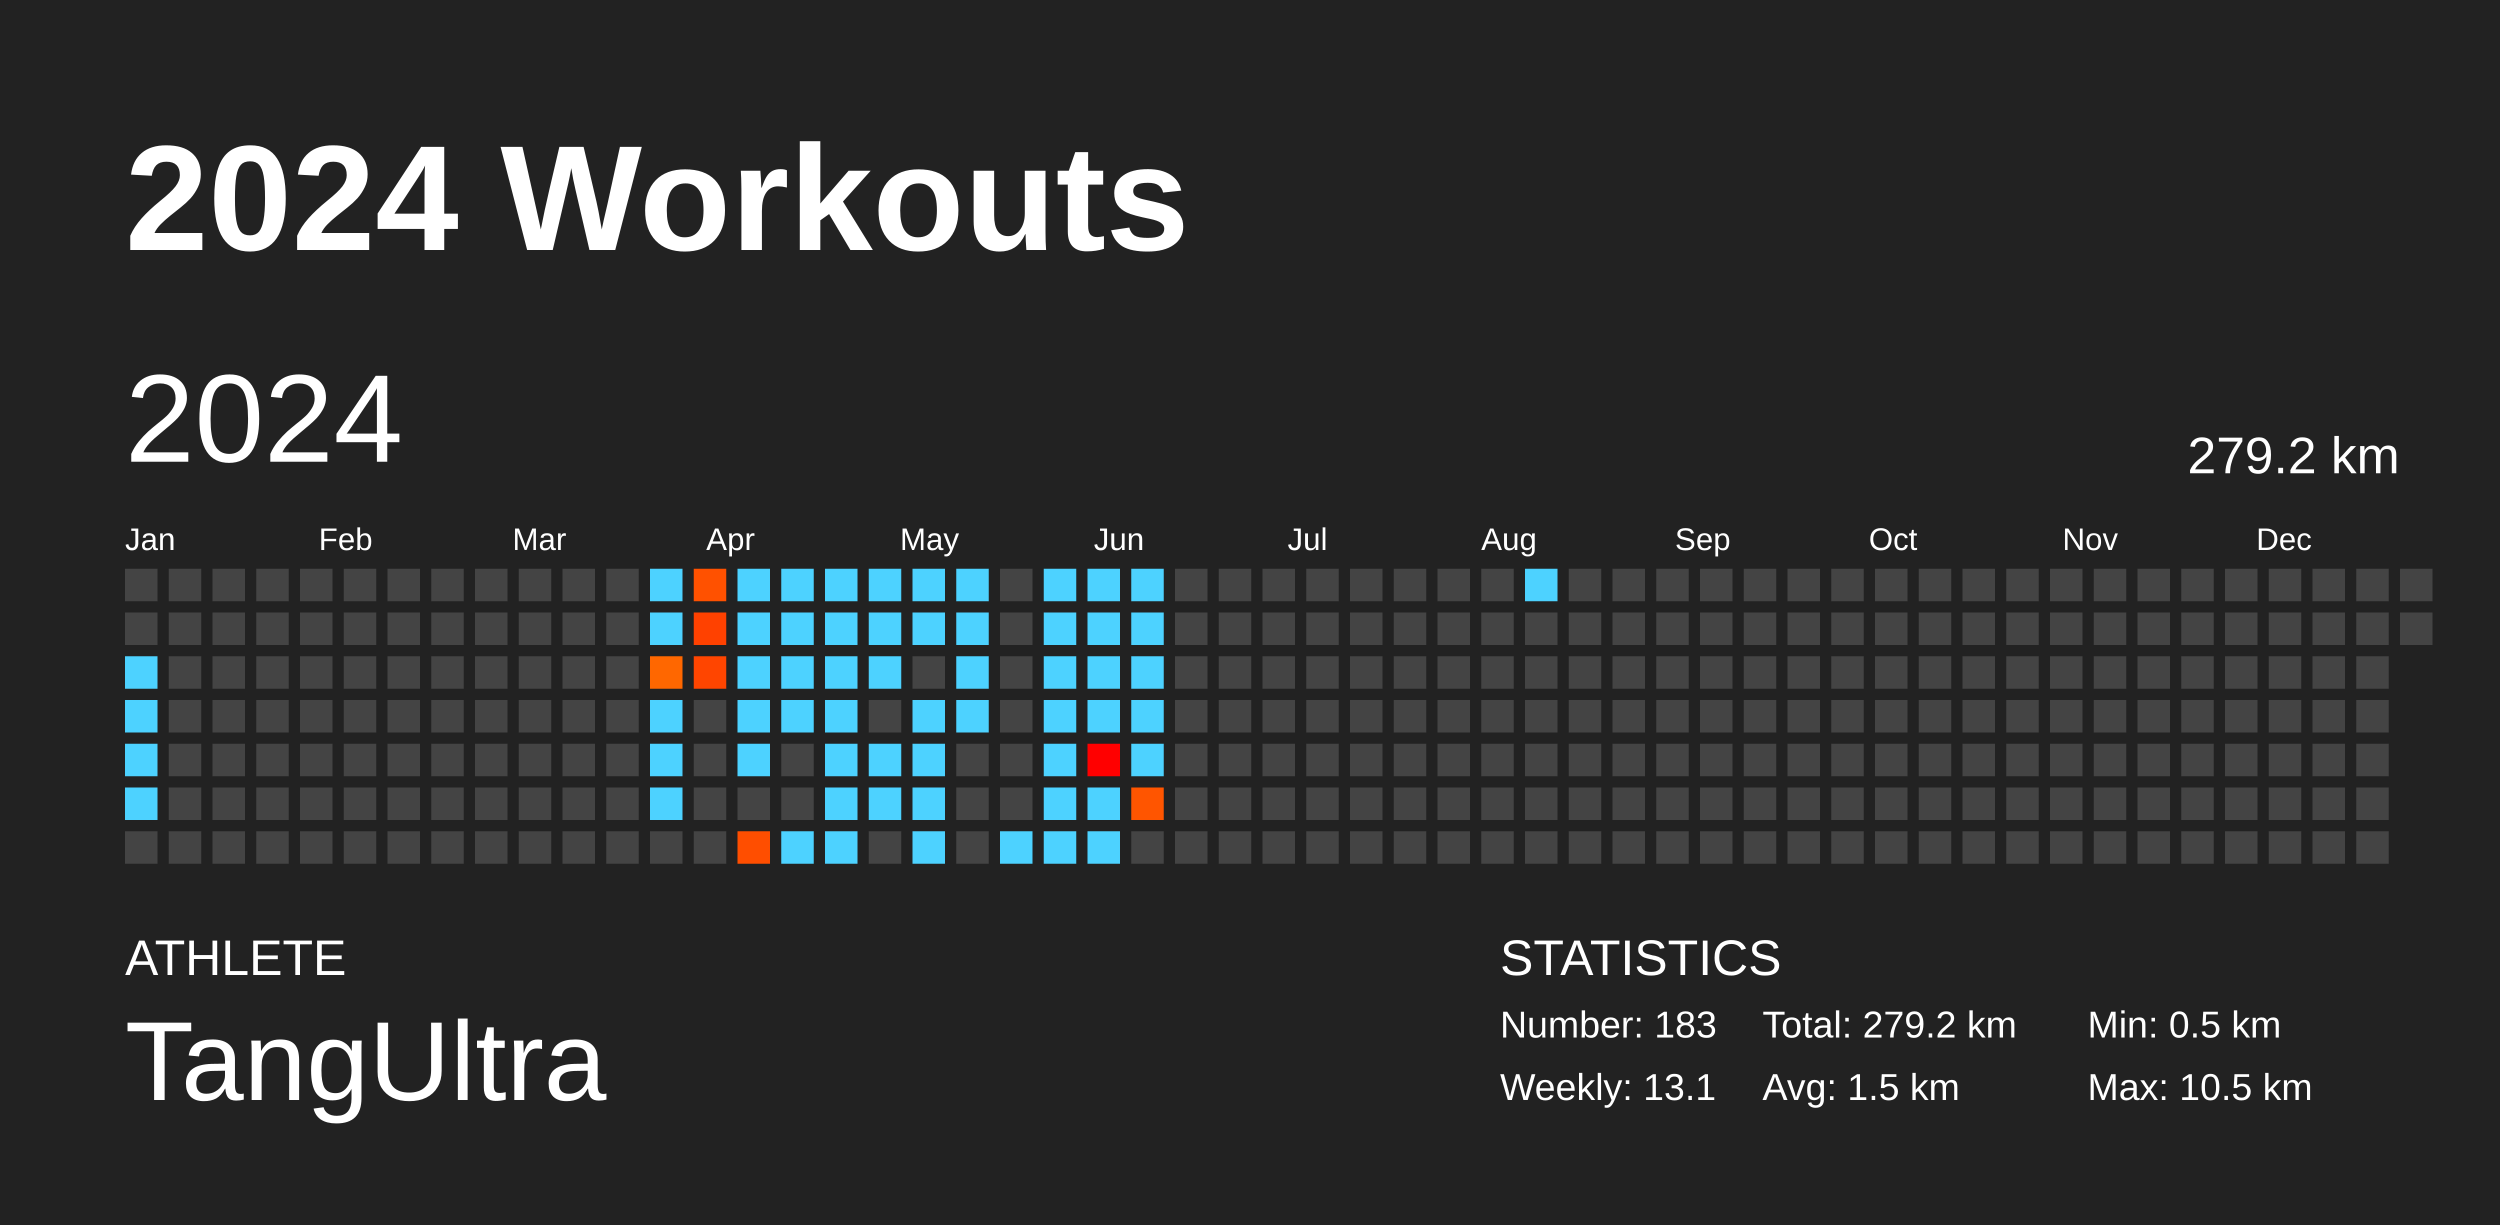
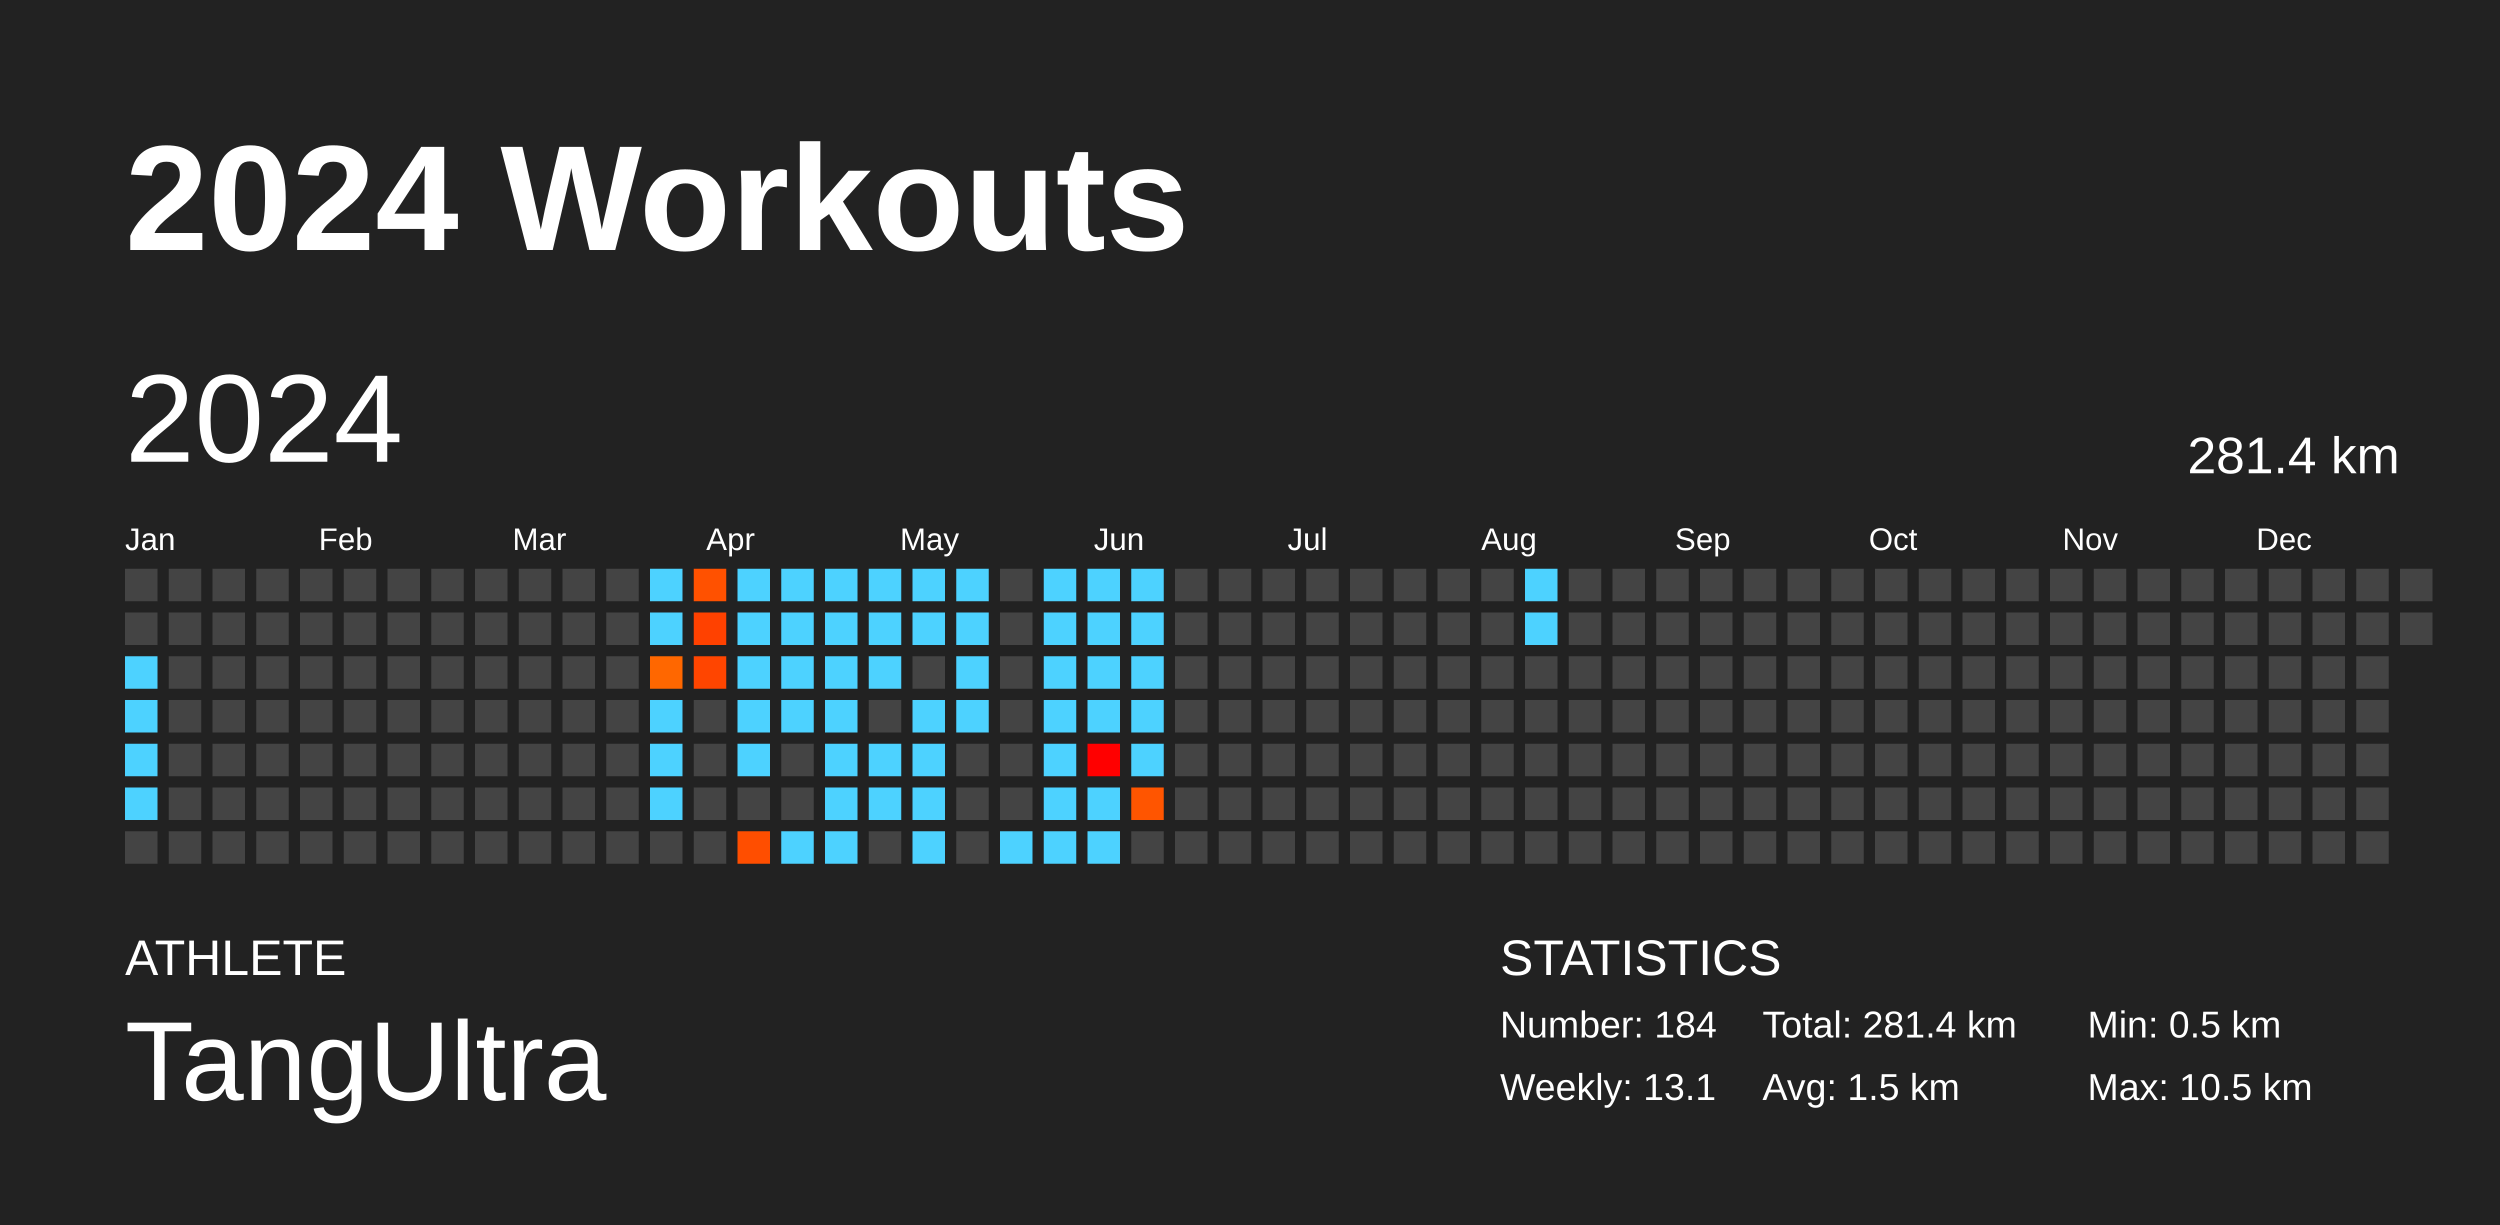
<svg xmlns="http://www.w3.org/2000/svg" baseProfile="full" height="98mm" version="1.1" viewBox="0,0,200,98" width="200mm">
  <defs />
  <rect fill="#222222" height="98" width="200" x="0" y="0" />
  <text fill="#FFFFFF" style="font-size:12px; font-family:Arial; font-weight:bold;" x="10" y="20">2024 Workouts</text>
  <text fill="#FFFFFF" style="font-size:4px; font-family:Arial" x="10" y="78">ATHLETE</text>
  <text fill="#FFFFFF" style="font-size:9px; font-family:Arial" x="10" y="88">TangUltra</text>
  <text fill="#FFFFFF" style="font-size:4px; font-family:Arial" x="120" y="78">STATISTICS</text>
-   <text fill="#FFFFFF" style="font-size:3px; font-family:Arial" x="120" y="83">Number: 183</text>
+   <text fill="#FFFFFF" style="font-size:3px; font-family:Arial" x="120" y="83">Number: 184</text>
  <text fill="#FFFFFF" style="font-size:3px; font-family:Arial" x="120" y="88">Weekly: 13.1</text>
-   <text fill="#FFFFFF" style="font-size:3px; font-family:Arial" x="141" y="83">Total: 279.2 km</text>
+   <text fill="#FFFFFF" style="font-size:3px; font-family:Arial" x="141" y="83">Total: 281.4 km</text>
  <text fill="#FFFFFF" style="font-size:3px; font-family:Arial" x="141" y="88">Avg: 1.5 km</text>
  <text fill="#FFFFFF" style="font-size:3px; font-family:Arial" x="167" y="83">Min: 0.5 km</text>
  <text fill="#FFFFFF" style="font-size:3px; font-family:Arial" x="167" y="88">Max: 10.5 km</text>
  <text dominant-baseline="hanging" fill="#FFFFFF" style="font-size:10.0px; font-family:Arial;" x="10" y="30">2024</text>
-   <text dominant-baseline="hanging" fill="#FFFFFF" style="font-size:4.125px; font-family:Arial;" x="175" y="35">279.2 km</text>
+   <text dominant-baseline="hanging" fill="#FFFFFF" style="font-size:4.125px; font-family:Arial;" x="175" y="35">281.4 km</text>
  <text fill="#FFFFFF" style="font-size:2.5px; font-family:Arial" x="10.0" y="44">Jan</text>
  <text fill="#FFFFFF" style="font-size:2.5px; font-family:Arial" x="25.5" y="44">Feb</text>
  <text fill="#FFFFFF" style="font-size:2.5px; font-family:Arial" x="41.0" y="44">Mar</text>
  <text fill="#FFFFFF" style="font-size:2.5px; font-family:Arial" x="56.5" y="44">Apr</text>
  <text fill="#FFFFFF" style="font-size:2.5px; font-family:Arial" x="72.0" y="44">May</text>
  <text fill="#FFFFFF" style="font-size:2.5px; font-family:Arial" x="87.5" y="44">Jun</text>
  <text fill="#FFFFFF" style="font-size:2.5px; font-family:Arial" x="103.0" y="44">Jul</text>
  <text fill="#FFFFFF" style="font-size:2.5px; font-family:Arial" x="118.5" y="44">Aug</text>
  <text fill="#FFFFFF" style="font-size:2.5px; font-family:Arial" x="134.0" y="44">Sep</text>
  <text fill="#FFFFFF" style="font-size:2.5px; font-family:Arial" x="149.5" y="44">Oct</text>
  <text fill="#FFFFFF" style="font-size:2.5px; font-family:Arial" x="165.0" y="44">Nov</text>
  <text fill="#FFFFFF" style="font-size:2.5px; font-family:Arial" x="180.5" y="44">Dec</text>
  <rect fill="#444444" height="2.6" width="2.6" x="10.0" y="45.5" />
  <rect fill="#444444" height="2.6" width="2.6" x="10.0" y="49.0" />
  <rect fill="#4dd2ff" height="2.6" width="2.6" x="10.0" y="52.5" />
  <rect fill="#4dd2ff" height="2.6" width="2.6" x="10.0" y="56.0" />
  <rect fill="#4dd2ff" height="2.6" width="2.6" x="10.0" y="59.5" />
  <rect fill="#4dd2ff" height="2.6" width="2.6" x="10.0" y="63.0" />
  <rect fill="#444444" height="2.6" width="2.6" x="10.0" y="66.5" />
  <rect fill="#444444" height="2.6" width="2.6" x="13.5" y="45.5" />
  <rect fill="#444444" height="2.6" width="2.6" x="13.5" y="49.0" />
  <rect fill="#444444" height="2.6" width="2.6" x="13.5" y="52.5" />
  <rect fill="#444444" height="2.6" width="2.6" x="13.5" y="56.0" />
  <rect fill="#444444" height="2.6" width="2.6" x="13.5" y="59.5" />
  <rect fill="#444444" height="2.6" width="2.6" x="13.5" y="63.0" />
  <rect fill="#444444" height="2.6" width="2.6" x="13.5" y="66.5" />
  <rect fill="#444444" height="2.6" width="2.6" x="17.0" y="45.5" />
  <rect fill="#444444" height="2.6" width="2.6" x="17.0" y="49.0" />
  <rect fill="#444444" height="2.6" width="2.6" x="17.0" y="52.5" />
  <rect fill="#444444" height="2.6" width="2.6" x="17.0" y="56.0" />
  <rect fill="#444444" height="2.6" width="2.6" x="17.0" y="59.5" />
  <rect fill="#444444" height="2.6" width="2.6" x="17.0" y="63.0" />
  <rect fill="#444444" height="2.6" width="2.6" x="17.0" y="66.5" />
  <rect fill="#444444" height="2.6" width="2.6" x="20.5" y="45.5" />
  <rect fill="#444444" height="2.6" width="2.6" x="20.5" y="49.0" />
  <rect fill="#444444" height="2.6" width="2.6" x="20.5" y="52.5" />
  <rect fill="#444444" height="2.6" width="2.6" x="20.5" y="56.0" />
  <rect fill="#444444" height="2.6" width="2.6" x="20.5" y="59.5" />
  <rect fill="#444444" height="2.6" width="2.6" x="20.5" y="63.0" />
  <rect fill="#444444" height="2.6" width="2.6" x="20.5" y="66.5" />
  <rect fill="#444444" height="2.6" width="2.6" x="24.0" y="45.5" />
  <rect fill="#444444" height="2.6" width="2.6" x="24.0" y="49.0" />
  <rect fill="#444444" height="2.6" width="2.6" x="24.0" y="52.5" />
  <rect fill="#444444" height="2.6" width="2.6" x="24.0" y="56.0" />
  <rect fill="#444444" height="2.6" width="2.6" x="24.0" y="59.5" />
  <rect fill="#444444" height="2.6" width="2.6" x="24.0" y="63.0" />
  <rect fill="#444444" height="2.6" width="2.6" x="24.0" y="66.5" />
  <rect fill="#444444" height="2.6" width="2.6" x="27.5" y="45.5" />
  <rect fill="#444444" height="2.6" width="2.6" x="27.5" y="49.0" />
  <rect fill="#444444" height="2.6" width="2.6" x="27.5" y="52.5" />
  <rect fill="#444444" height="2.6" width="2.6" x="27.5" y="56.0" />
  <rect fill="#444444" height="2.6" width="2.6" x="27.5" y="59.5" />
  <rect fill="#444444" height="2.6" width="2.6" x="27.5" y="63.0" />
  <rect fill="#444444" height="2.6" width="2.6" x="27.5" y="66.5" />
  <rect fill="#444444" height="2.6" width="2.6" x="31.0" y="45.5" />
  <rect fill="#444444" height="2.6" width="2.6" x="31.0" y="49.0" />
  <rect fill="#444444" height="2.6" width="2.6" x="31.0" y="52.5" />
  <rect fill="#444444" height="2.6" width="2.6" x="31.0" y="56.0" />
  <rect fill="#444444" height="2.6" width="2.6" x="31.0" y="59.5" />
  <rect fill="#444444" height="2.6" width="2.6" x="31.0" y="63.0" />
  <rect fill="#444444" height="2.6" width="2.6" x="31.0" y="66.5" />
  <rect fill="#444444" height="2.6" width="2.6" x="34.5" y="45.5" />
  <rect fill="#444444" height="2.6" width="2.6" x="34.5" y="49.0" />
  <rect fill="#444444" height="2.6" width="2.6" x="34.5" y="52.5" />
  <rect fill="#444444" height="2.6" width="2.6" x="34.5" y="56.0" />
  <rect fill="#444444" height="2.6" width="2.6" x="34.5" y="59.5" />
  <rect fill="#444444" height="2.6" width="2.6" x="34.5" y="63.0" />
  <rect fill="#444444" height="2.6" width="2.6" x="34.5" y="66.5" />
  <rect fill="#444444" height="2.6" width="2.6" x="38.0" y="45.5" />
  <rect fill="#444444" height="2.6" width="2.6" x="38.0" y="49.0" />
  <rect fill="#444444" height="2.6" width="2.6" x="38.0" y="52.5" />
  <rect fill="#444444" height="2.6" width="2.6" x="38.0" y="56.0" />
  <rect fill="#444444" height="2.6" width="2.6" x="38.0" y="59.5" />
  <rect fill="#444444" height="2.6" width="2.6" x="38.0" y="63.0" />
  <rect fill="#444444" height="2.6" width="2.6" x="38.0" y="66.5" />
  <rect fill="#444444" height="2.6" width="2.6" x="41.5" y="45.5" />
  <rect fill="#444444" height="2.6" width="2.6" x="41.5" y="49.0" />
  <rect fill="#444444" height="2.6" width="2.6" x="41.5" y="52.5" />
  <rect fill="#444444" height="2.6" width="2.6" x="41.5" y="56.0" />
  <rect fill="#444444" height="2.6" width="2.6" x="41.5" y="59.5" />
  <rect fill="#444444" height="2.6" width="2.6" x="41.5" y="63.0" />
  <rect fill="#444444" height="2.6" width="2.6" x="41.5" y="66.5" />
  <rect fill="#444444" height="2.6" width="2.6" x="45.0" y="45.5" />
  <rect fill="#444444" height="2.6" width="2.6" x="45.0" y="49.0" />
  <rect fill="#444444" height="2.6" width="2.6" x="45.0" y="52.5" />
  <rect fill="#444444" height="2.6" width="2.6" x="45.0" y="56.0" />
  <rect fill="#444444" height="2.6" width="2.6" x="45.0" y="59.5" />
  <rect fill="#444444" height="2.6" width="2.6" x="45.0" y="63.0" />
  <rect fill="#444444" height="2.6" width="2.6" x="45.0" y="66.5" />
  <rect fill="#444444" height="2.6" width="2.6" x="48.5" y="45.5" />
  <rect fill="#444444" height="2.6" width="2.6" x="48.5" y="49.0" />
  <rect fill="#444444" height="2.6" width="2.6" x="48.5" y="52.5" />
  <rect fill="#444444" height="2.6" width="2.6" x="48.5" y="56.0" />
  <rect fill="#444444" height="2.6" width="2.6" x="48.5" y="59.5" />
  <rect fill="#444444" height="2.6" width="2.6" x="48.5" y="63.0" />
  <rect fill="#444444" height="2.6" width="2.6" x="48.5" y="66.5" />
  <rect fill="#4dd2ff" height="2.6" width="2.6" x="52.0" y="45.5" />
  <rect fill="#4dd2ff" height="2.6" width="2.6" x="52.0" y="49.0" />
  <rect fill="#ff6700" height="2.6" width="2.6" x="52.0" y="52.5" />
  <rect fill="#4dd2ff" height="2.6" width="2.6" x="52.0" y="56.0" />
  <rect fill="#4dd2ff" height="2.6" width="2.6" x="52.0" y="59.5" />
  <rect fill="#4dd2ff" height="2.6" width="2.6" x="52.0" y="63.0" />
  <rect fill="#444444" height="2.6" width="2.6" x="52.0" y="66.5" />
  <rect fill="#ff5100" height="2.6" width="2.6" x="55.5" y="45.5" />
  <rect fill="#ff4100" height="2.6" width="2.6" x="55.5" y="49.0" />
  <rect fill="#ff4500" height="2.6" width="2.6" x="55.5" y="52.5" />
  <rect fill="#444444" height="2.6" width="2.6" x="55.5" y="56.0" />
  <rect fill="#444444" height="2.6" width="2.6" x="55.5" y="59.5" />
  <rect fill="#444444" height="2.6" width="2.6" x="55.5" y="63.0" />
  <rect fill="#444444" height="2.6" width="2.6" x="55.5" y="66.5" />
  <rect fill="#4dd2ff" height="2.6" width="2.6" x="59.0" y="45.5" />
  <rect fill="#4dd2ff" height="2.6" width="2.6" x="59.0" y="49.0" />
  <rect fill="#4dd2ff" height="2.6" width="2.6" x="59.0" y="52.5" />
  <rect fill="#4dd2ff" height="2.6" width="2.6" x="59.0" y="56.0" />
  <rect fill="#4dd2ff" height="2.6" width="2.6" x="59.0" y="59.5" />
  <rect fill="#444444" height="2.6" width="2.6" x="59.0" y="63.0" />
  <rect fill="#ff4e00" height="2.6" width="2.6" x="59.0" y="66.5" />
  <rect fill="#4dd2ff" height="2.6" width="2.6" x="62.5" y="45.5" />
  <rect fill="#4dd2ff" height="2.6" width="2.6" x="62.5" y="49.0" />
  <rect fill="#4dd2ff" height="2.6" width="2.6" x="62.5" y="52.5" />
  <rect fill="#4dd2ff" height="2.6" width="2.6" x="62.5" y="56.0" />
  <rect fill="#444444" height="2.6" width="2.6" x="62.5" y="59.5" />
  <rect fill="#444444" height="2.6" width="2.6" x="62.5" y="63.0" />
  <rect fill="#4dd2ff" height="2.6" width="2.6" x="62.5" y="66.5" />
  <rect fill="#4dd2ff" height="2.6" width="2.6" x="66.0" y="45.5" />
  <rect fill="#4dd2ff" height="2.6" width="2.6" x="66.0" y="49.0" />
  <rect fill="#4dd2ff" height="2.6" width="2.6" x="66.0" y="52.5" />
  <rect fill="#4dd2ff" height="2.6" width="2.6" x="66.0" y="56.0" />
  <rect fill="#4dd2ff" height="2.6" width="2.6" x="66.0" y="59.5" />
  <rect fill="#4dd2ff" height="2.6" width="2.6" x="66.0" y="63.0" />
  <rect fill="#4dd2ff" height="2.6" width="2.6" x="66.0" y="66.5" />
  <rect fill="#4dd2ff" height="2.6" width="2.6" x="69.5" y="45.5" />
  <rect fill="#4dd2ff" height="2.6" width="2.6" x="69.5" y="49.0" />
  <rect fill="#4dd2ff" height="2.6" width="2.6" x="69.5" y="52.5" />
  <rect fill="#444444" height="2.6" width="2.6" x="69.5" y="56.0" />
  <rect fill="#4dd2ff" height="2.6" width="2.6" x="69.5" y="59.5" />
  <rect fill="#4dd2ff" height="2.6" width="2.6" x="69.5" y="63.0" />
  <rect fill="#444444" height="2.6" width="2.6" x="69.5" y="66.5" />
  <rect fill="#4dd2ff" height="2.6" width="2.6" x="73.0" y="45.5" />
  <rect fill="#4dd2ff" height="2.6" width="2.6" x="73.0" y="49.0" />
  <rect fill="#444444" height="2.6" width="2.6" x="73.0" y="52.5" />
  <rect fill="#4dd2ff" height="2.6" width="2.6" x="73.0" y="56.0" />
  <rect fill="#4dd2ff" height="2.6" width="2.6" x="73.0" y="59.5" />
  <rect fill="#4dd2ff" height="2.6" width="2.6" x="73.0" y="63.0" />
  <rect fill="#4dd2ff" height="2.6" width="2.6" x="73.0" y="66.5" />
  <rect fill="#4dd2ff" height="2.6" width="2.6" x="76.5" y="45.5" />
  <rect fill="#4dd2ff" height="2.6" width="2.6" x="76.5" y="49.0" />
  <rect fill="#4dd2ff" height="2.6" width="2.6" x="76.5" y="52.5" />
  <rect fill="#4dd2ff" height="2.6" width="2.6" x="76.5" y="56.0" />
  <rect fill="#444444" height="2.6" width="2.6" x="76.5" y="59.5" />
  <rect fill="#444444" height="2.6" width="2.6" x="76.5" y="63.0" />
  <rect fill="#444444" height="2.6" width="2.6" x="76.5" y="66.5" />
  <rect fill="#444444" height="2.6" width="2.6" x="80.0" y="45.5" />
  <rect fill="#444444" height="2.6" width="2.6" x="80.0" y="49.0" />
  <rect fill="#444444" height="2.6" width="2.6" x="80.0" y="52.5" />
  <rect fill="#444444" height="2.6" width="2.6" x="80.0" y="56.0" />
  <rect fill="#444444" height="2.6" width="2.6" x="80.0" y="59.5" />
  <rect fill="#444444" height="2.6" width="2.6" x="80.0" y="63.0" />
  <rect fill="#4dd2ff" height="2.6" width="2.6" x="80.0" y="66.5" />
  <rect fill="#4dd2ff" height="2.6" width="2.6" x="83.5" y="45.5" />
  <rect fill="#4dd2ff" height="2.6" width="2.6" x="83.5" y="49.0" />
  <rect fill="#4dd2ff" height="2.6" width="2.6" x="83.5" y="52.5" />
  <rect fill="#4dd2ff" height="2.6" width="2.6" x="83.5" y="56.0" />
  <rect fill="#4dd2ff" height="2.6" width="2.6" x="83.5" y="59.5" />
  <rect fill="#4dd2ff" height="2.6" width="2.6" x="83.5" y="63.0" />
  <rect fill="#4dd2ff" height="2.6" width="2.6" x="83.5" y="66.5" />
  <rect fill="#4dd2ff" height="2.6" width="2.6" x="87.0" y="45.5" />
  <rect fill="#4dd2ff" height="2.6" width="2.6" x="87.0" y="49.0" />
  <rect fill="#4dd2ff" height="2.6" width="2.6" x="87.0" y="52.5" />
  <rect fill="#4dd2ff" height="2.6" width="2.6" x="87.0" y="56.0" />
  <rect fill="#ff0000" height="2.6" width="2.6" x="87.0" y="59.5" />
  <rect fill="#4dd2ff" height="2.6" width="2.6" x="87.0" y="63.0" />
  <rect fill="#4dd2ff" height="2.6" width="2.6" x="87.0" y="66.5" />
  <rect fill="#4dd2ff" height="2.6" width="2.6" x="90.5" y="45.5" />
  <rect fill="#4dd2ff" height="2.6" width="2.6" x="90.5" y="49.0" />
  <rect fill="#4dd2ff" height="2.6" width="2.6" x="90.5" y="52.5" />
  <rect fill="#4dd2ff" height="2.6" width="2.6" x="90.5" y="56.0" />
  <rect fill="#4dd2ff" height="2.6" width="2.6" x="90.5" y="59.5" />
  <rect fill="#ff5500" height="2.6" width="2.6" x="90.5" y="63.0" />
  <rect fill="#444444" height="2.6" width="2.6" x="90.5" y="66.5" />
  <rect fill="#444444" height="2.6" width="2.6" x="94.0" y="45.5" />
  <rect fill="#444444" height="2.6" width="2.6" x="94.0" y="49.0" />
  <rect fill="#444444" height="2.6" width="2.6" x="94.0" y="52.5" />
  <rect fill="#444444" height="2.6" width="2.6" x="94.0" y="56.0" />
  <rect fill="#444444" height="2.6" width="2.6" x="94.0" y="59.5" />
  <rect fill="#444444" height="2.6" width="2.6" x="94.0" y="63.0" />
  <rect fill="#444444" height="2.6" width="2.6" x="94.0" y="66.5" />
  <rect fill="#444444" height="2.6" width="2.6" x="97.5" y="45.5" />
  <rect fill="#444444" height="2.6" width="2.6" x="97.5" y="49.0" />
  <rect fill="#444444" height="2.6" width="2.6" x="97.5" y="52.5" />
  <rect fill="#444444" height="2.6" width="2.6" x="97.5" y="56.0" />
  <rect fill="#444444" height="2.6" width="2.6" x="97.5" y="59.5" />
  <rect fill="#444444" height="2.6" width="2.6" x="97.5" y="63.0" />
  <rect fill="#444444" height="2.6" width="2.6" x="97.5" y="66.5" />
  <rect fill="#444444" height="2.6" width="2.6" x="101.0" y="45.5" />
  <rect fill="#444444" height="2.6" width="2.6" x="101.0" y="49.0" />
  <rect fill="#444444" height="2.6" width="2.6" x="101.0" y="52.5" />
  <rect fill="#444444" height="2.6" width="2.6" x="101.0" y="56.0" />
  <rect fill="#444444" height="2.6" width="2.6" x="101.0" y="59.5" />
  <rect fill="#444444" height="2.6" width="2.6" x="101.0" y="63.0" />
  <rect fill="#444444" height="2.6" width="2.6" x="101.0" y="66.5" />
  <rect fill="#444444" height="2.6" width="2.6" x="104.5" y="45.5" />
  <rect fill="#444444" height="2.6" width="2.6" x="104.5" y="49.0" />
  <rect fill="#444444" height="2.6" width="2.6" x="104.5" y="52.5" />
  <rect fill="#444444" height="2.6" width="2.6" x="104.5" y="56.0" />
  <rect fill="#444444" height="2.6" width="2.6" x="104.5" y="59.5" />
  <rect fill="#444444" height="2.6" width="2.6" x="104.5" y="63.0" />
  <rect fill="#444444" height="2.6" width="2.6" x="104.5" y="66.5" />
  <rect fill="#444444" height="2.6" width="2.6" x="108.0" y="45.5" />
  <rect fill="#444444" height="2.6" width="2.6" x="108.0" y="49.0" />
  <rect fill="#444444" height="2.6" width="2.6" x="108.0" y="52.5" />
  <rect fill="#444444" height="2.6" width="2.6" x="108.0" y="56.0" />
  <rect fill="#444444" height="2.6" width="2.6" x="108.0" y="59.5" />
  <rect fill="#444444" height="2.6" width="2.6" x="108.0" y="63.0" />
  <rect fill="#444444" height="2.6" width="2.6" x="108.0" y="66.5" />
  <rect fill="#444444" height="2.6" width="2.6" x="111.5" y="45.5" />
  <rect fill="#444444" height="2.6" width="2.6" x="111.5" y="49.0" />
  <rect fill="#444444" height="2.6" width="2.6" x="111.5" y="52.5" />
  <rect fill="#444444" height="2.6" width="2.6" x="111.5" y="56.0" />
  <rect fill="#444444" height="2.6" width="2.6" x="111.5" y="59.5" />
  <rect fill="#444444" height="2.6" width="2.6" x="111.5" y="63.0" />
  <rect fill="#444444" height="2.6" width="2.6" x="111.5" y="66.5" />
  <rect fill="#444444" height="2.6" width="2.6" x="115.0" y="45.5" />
  <rect fill="#444444" height="2.6" width="2.6" x="115.0" y="49.0" />
  <rect fill="#444444" height="2.6" width="2.6" x="115.0" y="52.5" />
  <rect fill="#444444" height="2.6" width="2.6" x="115.0" y="56.0" />
  <rect fill="#444444" height="2.6" width="2.6" x="115.0" y="59.5" />
  <rect fill="#444444" height="2.6" width="2.6" x="115.0" y="63.0" />
  <rect fill="#444444" height="2.6" width="2.6" x="115.0" y="66.5" />
  <rect fill="#444444" height="2.6" width="2.6" x="118.5" y="45.5" />
  <rect fill="#444444" height="2.6" width="2.6" x="118.5" y="49.0" />
  <rect fill="#444444" height="2.6" width="2.6" x="118.5" y="52.5" />
  <rect fill="#444444" height="2.6" width="2.6" x="118.5" y="56.0" />
  <rect fill="#444444" height="2.6" width="2.6" x="118.5" y="59.5" />
  <rect fill="#444444" height="2.6" width="2.6" x="118.5" y="63.0" />
  <rect fill="#444444" height="2.6" width="2.6" x="118.5" y="66.5" />
  <rect fill="#4dd2ff" height="2.6" width="2.6" x="122.0" y="45.5" />
-   <rect fill="#444444" height="2.6" width="2.6" x="122.0" y="49.0" />
+   <rect fill="#4dd2ff" height="2.6" width="2.6" x="122.0" y="49.0" />
  <rect fill="#444444" height="2.6" width="2.6" x="122.0" y="52.5" />
  <rect fill="#444444" height="2.6" width="2.6" x="122.0" y="56.0" />
  <rect fill="#444444" height="2.6" width="2.6" x="122.0" y="59.5" />
  <rect fill="#444444" height="2.6" width="2.6" x="122.0" y="63.0" />
  <rect fill="#444444" height="2.6" width="2.6" x="122.0" y="66.5" />
  <rect fill="#444444" height="2.6" width="2.6" x="125.5" y="45.5" />
  <rect fill="#444444" height="2.6" width="2.6" x="125.5" y="49.0" />
  <rect fill="#444444" height="2.6" width="2.6" x="125.5" y="52.5" />
  <rect fill="#444444" height="2.6" width="2.6" x="125.5" y="56.0" />
  <rect fill="#444444" height="2.6" width="2.6" x="125.5" y="59.5" />
  <rect fill="#444444" height="2.6" width="2.6" x="125.5" y="63.0" />
  <rect fill="#444444" height="2.6" width="2.6" x="125.5" y="66.5" />
  <rect fill="#444444" height="2.6" width="2.6" x="129.0" y="45.5" />
  <rect fill="#444444" height="2.6" width="2.6" x="129.0" y="49.0" />
  <rect fill="#444444" height="2.6" width="2.6" x="129.0" y="52.5" />
  <rect fill="#444444" height="2.6" width="2.6" x="129.0" y="56.0" />
  <rect fill="#444444" height="2.6" width="2.6" x="129.0" y="59.5" />
  <rect fill="#444444" height="2.6" width="2.6" x="129.0" y="63.0" />
  <rect fill="#444444" height="2.6" width="2.6" x="129.0" y="66.5" />
  <rect fill="#444444" height="2.6" width="2.6" x="132.5" y="45.5" />
  <rect fill="#444444" height="2.6" width="2.6" x="132.5" y="49.0" />
  <rect fill="#444444" height="2.6" width="2.6" x="132.5" y="52.5" />
  <rect fill="#444444" height="2.6" width="2.6" x="132.5" y="56.0" />
  <rect fill="#444444" height="2.6" width="2.6" x="132.5" y="59.5" />
  <rect fill="#444444" height="2.6" width="2.6" x="132.5" y="63.0" />
  <rect fill="#444444" height="2.6" width="2.6" x="132.5" y="66.5" />
  <rect fill="#444444" height="2.6" width="2.6" x="136.0" y="45.5" />
  <rect fill="#444444" height="2.6" width="2.6" x="136.0" y="49.0" />
  <rect fill="#444444" height="2.6" width="2.6" x="136.0" y="52.5" />
  <rect fill="#444444" height="2.6" width="2.6" x="136.0" y="56.0" />
  <rect fill="#444444" height="2.6" width="2.6" x="136.0" y="59.5" />
  <rect fill="#444444" height="2.6" width="2.6" x="136.0" y="63.0" />
  <rect fill="#444444" height="2.6" width="2.6" x="136.0" y="66.5" />
  <rect fill="#444444" height="2.6" width="2.6" x="139.5" y="45.5" />
  <rect fill="#444444" height="2.6" width="2.6" x="139.5" y="49.0" />
  <rect fill="#444444" height="2.6" width="2.6" x="139.5" y="52.5" />
  <rect fill="#444444" height="2.6" width="2.6" x="139.5" y="56.0" />
  <rect fill="#444444" height="2.6" width="2.6" x="139.5" y="59.5" />
  <rect fill="#444444" height="2.6" width="2.6" x="139.5" y="63.0" />
  <rect fill="#444444" height="2.6" width="2.6" x="139.5" y="66.5" />
  <rect fill="#444444" height="2.6" width="2.6" x="143.0" y="45.5" />
  <rect fill="#444444" height="2.6" width="2.6" x="143.0" y="49.0" />
  <rect fill="#444444" height="2.6" width="2.6" x="143.0" y="52.5" />
  <rect fill="#444444" height="2.6" width="2.6" x="143.0" y="56.0" />
  <rect fill="#444444" height="2.6" width="2.6" x="143.0" y="59.5" />
  <rect fill="#444444" height="2.6" width="2.6" x="143.0" y="63.0" />
  <rect fill="#444444" height="2.6" width="2.6" x="143.0" y="66.5" />
  <rect fill="#444444" height="2.6" width="2.6" x="146.5" y="45.5" />
  <rect fill="#444444" height="2.6" width="2.6" x="146.5" y="49.0" />
  <rect fill="#444444" height="2.6" width="2.6" x="146.5" y="52.5" />
  <rect fill="#444444" height="2.6" width="2.6" x="146.5" y="56.0" />
  <rect fill="#444444" height="2.6" width="2.6" x="146.5" y="59.5" />
  <rect fill="#444444" height="2.6" width="2.6" x="146.5" y="63.0" />
  <rect fill="#444444" height="2.6" width="2.6" x="146.5" y="66.5" />
  <rect fill="#444444" height="2.6" width="2.6" x="150.0" y="45.5" />
  <rect fill="#444444" height="2.6" width="2.6" x="150.0" y="49.0" />
  <rect fill="#444444" height="2.6" width="2.6" x="150.0" y="52.5" />
  <rect fill="#444444" height="2.6" width="2.6" x="150.0" y="56.0" />
  <rect fill="#444444" height="2.6" width="2.6" x="150.0" y="59.5" />
  <rect fill="#444444" height="2.6" width="2.6" x="150.0" y="63.0" />
  <rect fill="#444444" height="2.6" width="2.6" x="150.0" y="66.5" />
  <rect fill="#444444" height="2.6" width="2.6" x="153.5" y="45.5" />
  <rect fill="#444444" height="2.6" width="2.6" x="153.5" y="49.0" />
  <rect fill="#444444" height="2.6" width="2.6" x="153.5" y="52.5" />
  <rect fill="#444444" height="2.6" width="2.6" x="153.5" y="56.0" />
  <rect fill="#444444" height="2.6" width="2.6" x="153.5" y="59.5" />
  <rect fill="#444444" height="2.6" width="2.6" x="153.5" y="63.0" />
  <rect fill="#444444" height="2.6" width="2.6" x="153.5" y="66.5" />
  <rect fill="#444444" height="2.6" width="2.6" x="157.0" y="45.5" />
  <rect fill="#444444" height="2.6" width="2.6" x="157.0" y="49.0" />
  <rect fill="#444444" height="2.6" width="2.6" x="157.0" y="52.5" />
  <rect fill="#444444" height="2.6" width="2.6" x="157.0" y="56.0" />
  <rect fill="#444444" height="2.6" width="2.6" x="157.0" y="59.5" />
  <rect fill="#444444" height="2.6" width="2.6" x="157.0" y="63.0" />
  <rect fill="#444444" height="2.6" width="2.6" x="157.0" y="66.5" />
  <rect fill="#444444" height="2.6" width="2.6" x="160.5" y="45.5" />
  <rect fill="#444444" height="2.6" width="2.6" x="160.5" y="49.0" />
  <rect fill="#444444" height="2.6" width="2.6" x="160.5" y="52.5" />
  <rect fill="#444444" height="2.6" width="2.6" x="160.5" y="56.0" />
  <rect fill="#444444" height="2.6" width="2.6" x="160.5" y="59.5" />
  <rect fill="#444444" height="2.6" width="2.6" x="160.5" y="63.0" />
  <rect fill="#444444" height="2.6" width="2.6" x="160.5" y="66.5" />
  <rect fill="#444444" height="2.6" width="2.6" x="164.0" y="45.5" />
  <rect fill="#444444" height="2.6" width="2.6" x="164.0" y="49.0" />
  <rect fill="#444444" height="2.6" width="2.6" x="164.0" y="52.5" />
  <rect fill="#444444" height="2.6" width="2.6" x="164.0" y="56.0" />
  <rect fill="#444444" height="2.6" width="2.6" x="164.0" y="59.5" />
  <rect fill="#444444" height="2.6" width="2.6" x="164.0" y="63.0" />
  <rect fill="#444444" height="2.6" width="2.6" x="164.0" y="66.5" />
  <rect fill="#444444" height="2.6" width="2.6" x="167.5" y="45.5" />
  <rect fill="#444444" height="2.6" width="2.6" x="167.5" y="49.0" />
  <rect fill="#444444" height="2.6" width="2.6" x="167.5" y="52.5" />
  <rect fill="#444444" height="2.6" width="2.6" x="167.5" y="56.0" />
  <rect fill="#444444" height="2.6" width="2.6" x="167.5" y="59.5" />
  <rect fill="#444444" height="2.6" width="2.6" x="167.5" y="63.0" />
  <rect fill="#444444" height="2.6" width="2.6" x="167.5" y="66.5" />
  <rect fill="#444444" height="2.6" width="2.6" x="171.0" y="45.5" />
  <rect fill="#444444" height="2.6" width="2.6" x="171.0" y="49.0" />
  <rect fill="#444444" height="2.6" width="2.6" x="171.0" y="52.5" />
  <rect fill="#444444" height="2.6" width="2.6" x="171.0" y="56.0" />
  <rect fill="#444444" height="2.6" width="2.6" x="171.0" y="59.5" />
  <rect fill="#444444" height="2.6" width="2.6" x="171.0" y="63.0" />
  <rect fill="#444444" height="2.6" width="2.6" x="171.0" y="66.5" />
  <rect fill="#444444" height="2.6" width="2.6" x="174.5" y="45.5" />
  <rect fill="#444444" height="2.6" width="2.6" x="174.5" y="49.0" />
  <rect fill="#444444" height="2.6" width="2.6" x="174.5" y="52.5" />
  <rect fill="#444444" height="2.6" width="2.6" x="174.5" y="56.0" />
  <rect fill="#444444" height="2.6" width="2.6" x="174.5" y="59.5" />
  <rect fill="#444444" height="2.6" width="2.6" x="174.5" y="63.0" />
  <rect fill="#444444" height="2.6" width="2.6" x="174.5" y="66.5" />
  <rect fill="#444444" height="2.6" width="2.6" x="178.0" y="45.5" />
  <rect fill="#444444" height="2.6" width="2.6" x="178.0" y="49.0" />
  <rect fill="#444444" height="2.6" width="2.6" x="178.0" y="52.5" />
  <rect fill="#444444" height="2.6" width="2.6" x="178.0" y="56.0" />
  <rect fill="#444444" height="2.6" width="2.6" x="178.0" y="59.5" />
  <rect fill="#444444" height="2.6" width="2.6" x="178.0" y="63.0" />
  <rect fill="#444444" height="2.6" width="2.6" x="178.0" y="66.5" />
  <rect fill="#444444" height="2.6" width="2.6" x="181.5" y="45.5" />
  <rect fill="#444444" height="2.6" width="2.6" x="181.5" y="49.0" />
  <rect fill="#444444" height="2.6" width="2.6" x="181.5" y="52.5" />
  <rect fill="#444444" height="2.6" width="2.6" x="181.5" y="56.0" />
  <rect fill="#444444" height="2.6" width="2.6" x="181.5" y="59.5" />
  <rect fill="#444444" height="2.6" width="2.6" x="181.5" y="63.0" />
  <rect fill="#444444" height="2.6" width="2.6" x="181.5" y="66.5" />
  <rect fill="#444444" height="2.6" width="2.6" x="185.0" y="45.5" />
  <rect fill="#444444" height="2.6" width="2.6" x="185.0" y="49.0" />
  <rect fill="#444444" height="2.6" width="2.6" x="185.0" y="52.5" />
  <rect fill="#444444" height="2.6" width="2.6" x="185.0" y="56.0" />
  <rect fill="#444444" height="2.6" width="2.6" x="185.0" y="59.5" />
  <rect fill="#444444" height="2.6" width="2.6" x="185.0" y="63.0" />
  <rect fill="#444444" height="2.6" width="2.6" x="185.0" y="66.5" />
  <rect fill="#444444" height="2.6" width="2.6" x="188.5" y="45.5" />
  <rect fill="#444444" height="2.6" width="2.6" x="188.5" y="49.0" />
  <rect fill="#444444" height="2.6" width="2.6" x="188.5" y="52.5" />
  <rect fill="#444444" height="2.6" width="2.6" x="188.5" y="56.0" />
  <rect fill="#444444" height="2.6" width="2.6" x="188.5" y="59.5" />
  <rect fill="#444444" height="2.6" width="2.6" x="188.5" y="63.0" />
  <rect fill="#444444" height="2.6" width="2.6" x="188.5" y="66.5" />
  <rect fill="#444444" height="2.6" width="2.6" x="192.0" y="45.5" />
  <rect fill="#444444" height="2.6" width="2.6" x="192.0" y="49.0" />
</svg>
